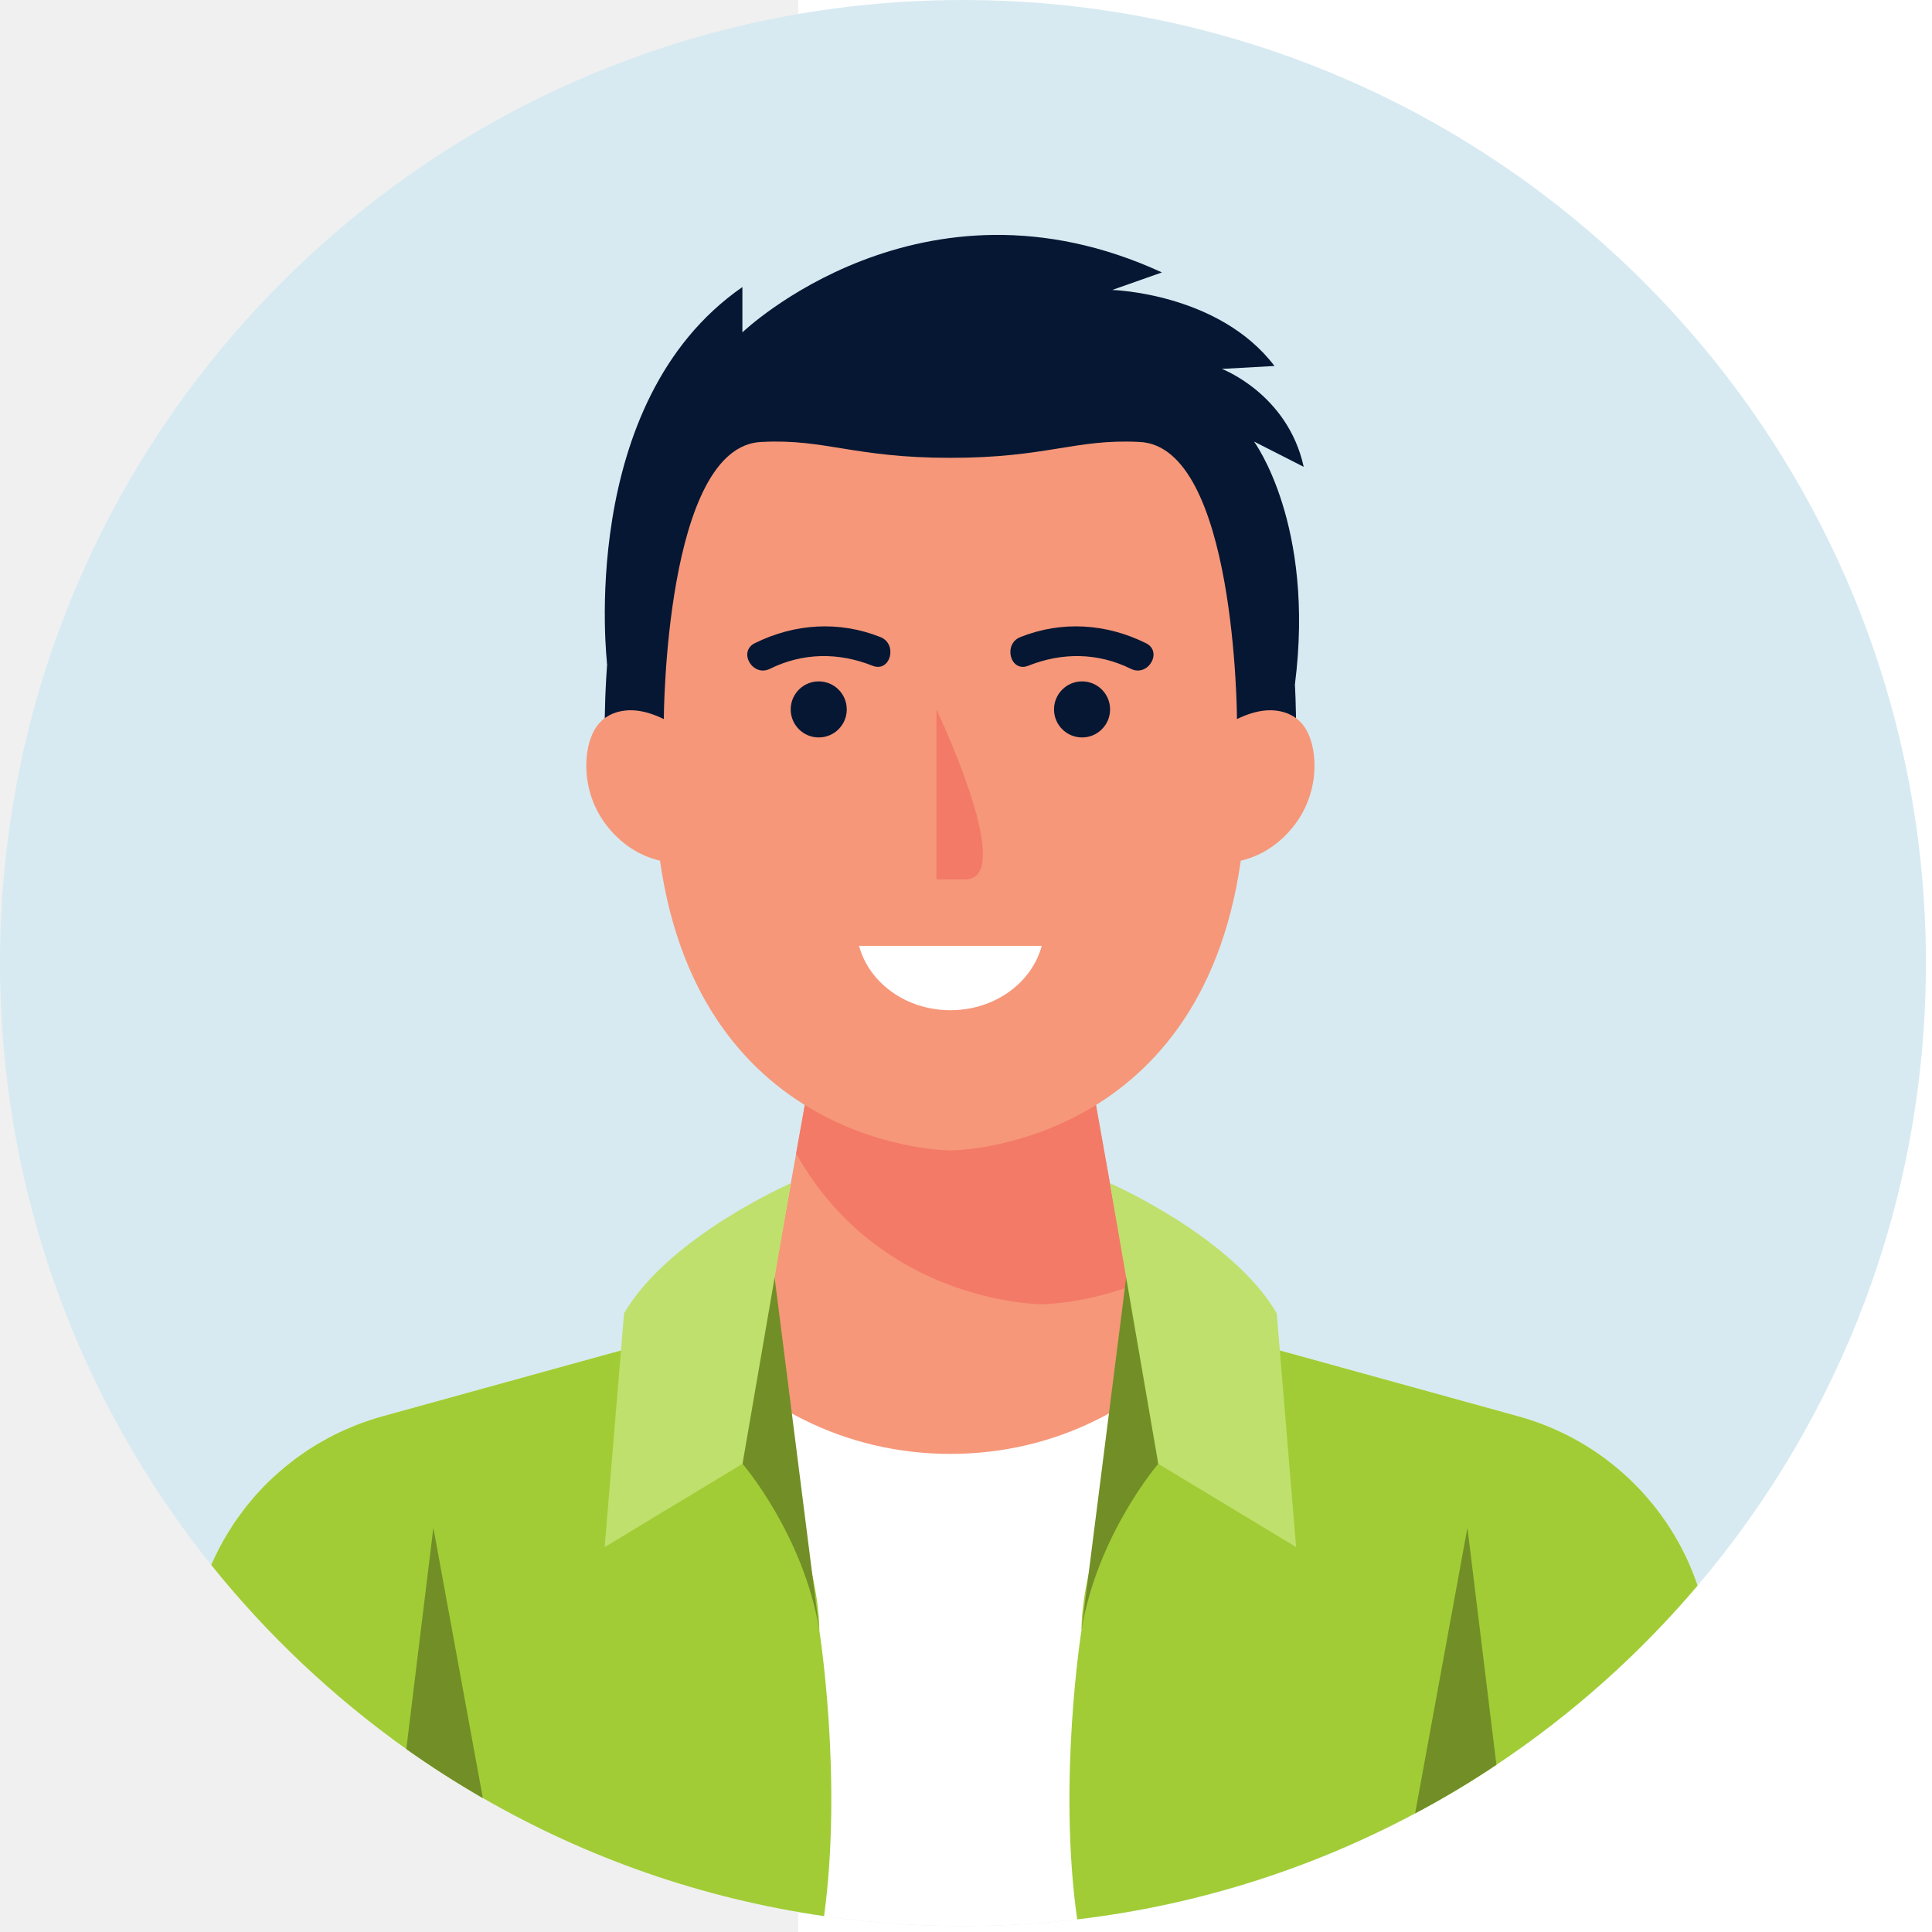
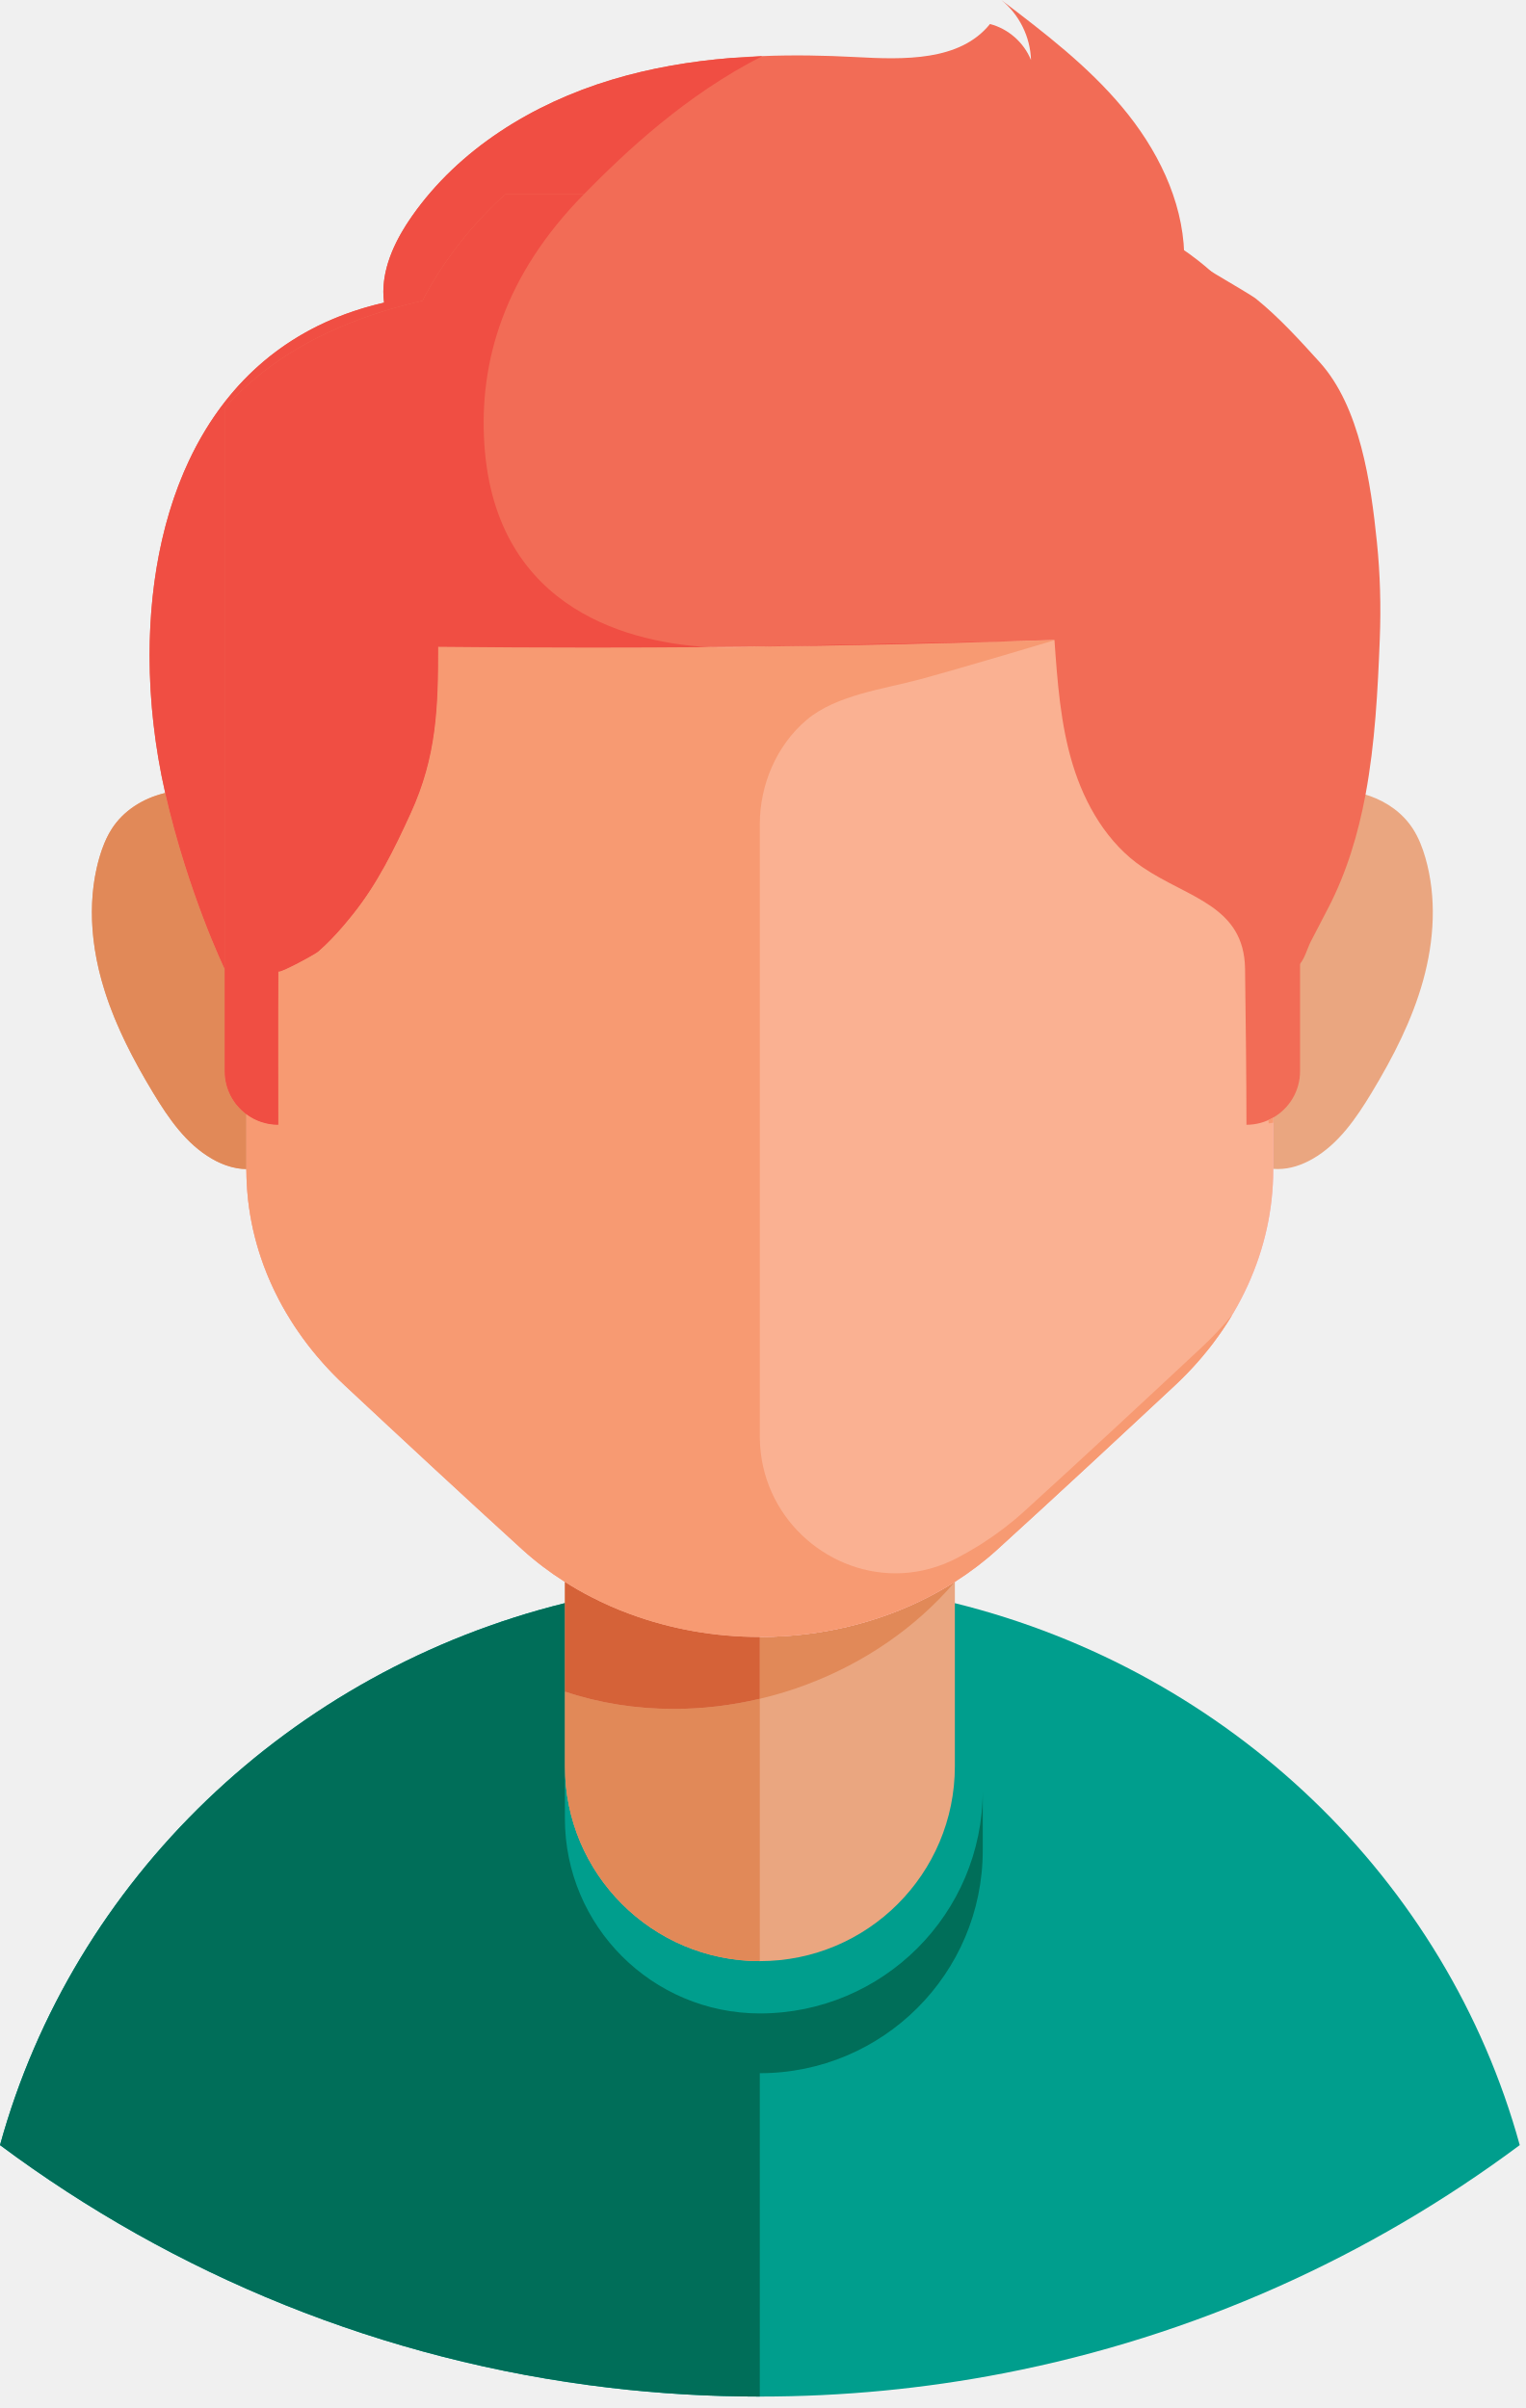
- <svg xmlns="http://www.w3.org/2000/svg" width="100%" height="100%" viewBox="0 0 130 130" version="1.1" xml:space="preserve" style="fill-rule:evenodd;clip-rule:evenodd;stroke-linejoin:round;stroke-miterlimit:2;">
-   <g transform="matrix(1,0,0,1,-33.38,-185.2)">
-     <g transform="matrix(1,0,0,1,87.0889,64.5554)">
-       <g id="BACKGROUND">
-         <rect x="0" y="0" width="500" height="500" style="fill:white;" />
-       </g>
-     </g>
-     <g id="OBJECT">
-       <g transform="matrix(1,0,0,1,162.97,250)">
-         <path d="M0,0C0,15.98 -5.78,30.6 -15.36,41.89C-19.28,46.51 -23.84,50.58 -28.9,53.95C-30.66,55.13 -32.49,56.22 -34.37,57.22C-41.29,60.91 -48.97,63.39 -57.11,64.35C-59.63,64.65 -62.2,64.8 -64.8,64.8C-67.97,64.8 -71.09,64.57 -74.14,64.13C-82.4,62.94 -90.15,60.19 -97.09,56.19L-97.1,56.19C-98.87,55.17 -100.59,54.07 -102.25,52.89C-107.18,49.38 -111.6,45.21 -115.38,40.5C-124.27,29.41 -129.59,15.33 -129.59,0C-129.59,-35.79 -100.58,-64.8 -64.8,-64.8C-29.01,-64.8 0,-35.79 0,0" style="fill:rgb(215,234,241);fill-rule:nonzero;" />
-       </g>
-       <g transform="matrix(1,0,0,1,147.61,297.41)">
-         <path d="M0,-5.52C-3.92,-0.9 -8.48,3.17 -13.54,6.54C-15.3,7.72 -17.13,8.81 -19.01,9.81C-25.93,13.5 -33.61,15.98 -41.75,16.94C-44.27,17.24 -46.84,17.39 -49.44,17.39C-52.61,17.39 -55.73,17.16 -58.78,16.72C-67.04,15.53 -74.79,12.78 -81.73,8.78L-81.74,8.78C-83.51,7.76 -85.23,6.66 -86.89,5.48C-91.82,1.97 -96.24,-2.2 -100.02,-6.91C-100.01,-6.95 -99.99,-6.98 -99.97,-7.02C-99.85,-7.29 -99.73,-7.55 -99.6,-7.8C-99.5,-8.01 -99.39,-8.22 -99.27,-8.42C-99.23,-8.51 -99.18,-8.6 -99.12,-8.69C-99.02,-8.87 -98.91,-9.05 -98.8,-9.22C-98.71,-9.37 -98.62,-9.51 -98.53,-9.65C-98.36,-9.91 -98.17,-10.17 -97.98,-10.42C-97.82,-10.65 -97.65,-10.87 -97.47,-11.08C-97.3,-11.29 -97.12,-11.5 -96.94,-11.7C-96.89,-11.76 -96.83,-11.82 -96.78,-11.87C-96.58,-12.09 -96.37,-12.31 -96.15,-12.52C-96.12,-12.55 -96.1,-12.57 -96.08,-12.59C-95.87,-12.79 -95.65,-12.99 -95.43,-13.18C-95.18,-13.4 -94.93,-13.61 -94.67,-13.81C-94.46,-13.98 -94.24,-14.14 -94.02,-14.29C-93.73,-14.5 -93.44,-14.7 -93.13,-14.88C-92.96,-14.99 -92.78,-15.1 -92.59,-15.2C-92.05,-15.52 -91.49,-15.8 -90.91,-16.05C-90.71,-16.14 -90.52,-16.22 -90.32,-16.3C-90.02,-16.42 -89.72,-16.53 -89.41,-16.63C-89.11,-16.73 -88.81,-16.83 -88.5,-16.91L-72.97,-21.2L-72.45,-21.34L-69.28,-22.22L-67.47,-22.72L-66.78,-22.91L-33.78,-22.91L-33.09,-22.72L-31.28,-22.22L-28.11,-21.34L-27.59,-21.2L-12.06,-16.91C-6.34,-15.33 -1.86,-11.02 0,-5.52" style="fill:white;fill-rule:nonzero;" />
-       </g>
-       <g transform="matrix(1,0,0,1,114.52,263.66)">
-         <path d="M0,11.03C-3.83,16.08 -10.1,19.37 -17.19,19.37C-24.28,19.37 -30.55,16.08 -34.38,11.03L-29.44,9.66L-27.57,-0.84L-26.23,-8.34L-17.19,-4.8L-8.15,-8.34L-5.21,8.14L-4.94,9.66L0,11.03Z" style="fill:rgb(246,151,121);fill-rule:nonzero;" />
-       </g>
-       <g transform="matrix(1,0,0,1,109.31,256.48)">
-         <path d="M0,15.32C-3.28,16.48 -5.83,16.48 -5.83,16.48C-5.83,16.48 -16.66,16.48 -22.36,6.34L-21.02,-1.16L-11.98,2.38L-2.94,-1.16L0,15.32Z" style="fill:rgb(243,122,103);fill-rule:nonzero;" />
-       </g>
-       <g transform="matrix(1,0,0,1,147.61,297.65)">
-         <path d="M0,-5.76C-3.92,-1.14 -8.48,2.93 -13.54,6.3C-15.3,7.48 -17.13,8.57 -19.01,9.57C-25.93,13.26 -33.61,15.74 -41.75,16.7C-43.07,7.38 -41.46,-2.75 -41.46,-2.75C-41.46,-3.85 -41.28,-5.15 -40.98,-6.53C-39.85,-11.9 -37.06,-18.42 -37.06,-18.42L-36.29,-18.96L-31.28,-22.46L-28.11,-21.58L-27.59,-21.44L-12.06,-17.15C-6.34,-15.57 -1.86,-11.26 0,-5.76" style="fill:rgb(161,204,54);fill-rule:nonzero;" />
-       </g>
-       <g transform="matrix(1,0,0,1,88.83,275.19)">
-         <path d="M0,38.94C-8.26,37.75 -16.01,35 -22.95,31L-22.96,31C-24.73,29.98 -26.45,28.88 -28.11,27.7C-33.04,24.19 -37.46,20.02 -41.24,15.31C-41.23,15.27 -41.21,15.24 -41.19,15.2C-41.07,14.93 -40.95,14.67 -40.82,14.42C-40.72,14.21 -40.61,14 -40.49,13.8C-40.45,13.71 -40.4,13.62 -40.34,13.53C-40.24,13.35 -40.13,13.17 -40.02,13C-39.93,12.85 -39.84,12.71 -39.75,12.57C-39.58,12.31 -39.39,12.05 -39.2,11.8C-39.04,11.57 -38.87,11.35 -38.69,11.14C-38.52,10.93 -38.34,10.72 -38.16,10.52C-38.11,10.46 -38.05,10.4 -38,10.35C-37.8,10.13 -37.59,9.91 -37.37,9.7C-37.34,9.67 -37.32,9.65 -37.3,9.63C-37.09,9.43 -36.87,9.23 -36.65,9.04C-36.4,8.82 -36.15,8.61 -35.89,8.41C-35.68,8.24 -35.46,8.08 -35.24,7.93C-34.95,7.72 -34.66,7.52 -34.35,7.34C-34.18,7.23 -34,7.12 -33.81,7.02C-33.27,6.7 -32.71,6.42 -32.13,6.17C-31.93,6.08 -31.74,6 -31.54,5.92C-31.24,5.8 -30.94,5.69 -30.63,5.59C-30.33,5.49 -30.03,5.39 -29.72,5.31L-14.19,1.02L-13.67,0.88L-10.5,0L-5.49,3.5L-4.72,4.04C-4.72,4.04 -1.93,10.56 -0.8,15.93L-0.8,15.94C-0.5,17.32 -0.32,18.61 -0.32,19.71C-0.32,19.71 1.26,29.68 0,38.94" style="fill:rgb(161,204,54);fill-rule:nonzero;" />
-       </g>
-       <g transform="matrix(1,0,0,1,117.079,231.205)">
-         <path d="M0,-15.132C-2.312,-19.468 -6.735,-21.867 -10.809,-23.193C-16.605,-25.08 -22.893,-25.08 -28.688,-23.193C-32.763,-21.867 -37.185,-19.468 -39.498,-15.132C-43.678,-7.128 -42.966,5.324 -42.966,5.324L-38.608,9.948L-19.749,7.555L-0.889,9.948L3.469,5.324C3.469,5.324 4.18,-7.128 0,-15.132" style="fill:rgb(5,23,51);fill-rule:nonzero;" />
-       </g>
-       <g transform="matrix(1,0,0,1,121.758,241.556)">
-         <path d="M0,-5.781C-0.122,-6.579 -0.417,-7.389 -1.026,-7.919C-1.575,-8.396 -2.331,-8.593 -3.058,-8.562C-3.785,-8.531 -4.489,-8.288 -5.144,-7.971C-5.144,-7.971 -5.208,-26.406 -11.743,-26.62C-16.029,-26.835 -17.935,-25.549 -24.428,-25.549C-30.92,-25.549 -32.827,-26.835 -37.112,-26.62C-43.647,-26.406 -43.711,-7.971 -43.711,-7.971C-44.366,-8.288 -45.07,-8.531 -45.797,-8.562C-46.525,-8.593 -47.28,-8.396 -47.829,-7.919C-48.439,-7.389 -48.734,-6.579 -48.855,-5.781C-49.099,-4.179 -48.716,-2.491 -47.805,-1.152C-46.893,0.187 -45.548,1.195 -43.969,1.556C-41.183,21.054 -24.428,21.054 -24.428,21.054C-24.428,21.054 -7.672,21.054 -4.887,1.556C-3.308,1.195 -1.962,0.187 -1.051,-1.152C-0.14,-2.491 0.244,-4.179 0,-5.781" style="fill:rgb(246,151,121);fill-rule:nonzero;" />
-       </g>
-       <g transform="matrix(0.985474,-0.169828,-0.169828,-0.985474,111.393,283.249)">
-         <path d="M-0.15,-0.429C-0.15,-0.429 -4.99,-4.405 -7.149,-10.593L-0.15,12.289L1.753,10.613L-0.15,-0.429Z" style="fill:rgb(113,143,38);fill-rule:nonzero;" />
-       </g>
-       <g transform="matrix(-0.890199,0.455571,0.455571,0.890199,125.483,285.102)">
-         <path d="M6.265,-25.994C6.265,-25.994 0.588,-19.065 0.26,-13.087L6.265,1.51L11.97,-7.704L6.265,-25.994Z" style="fill:rgb(191,224,108);fill-rule:nonzero;" />
-       </g>
-       <g transform="matrix(0.985474,0.169828,0.169828,-0.985474,83.2673,283.249)">
-         <path d="M0.15,-0.429C0.15,-0.429 4.99,-4.405 7.149,-10.593L0.15,12.289L-1.753,10.613L0.15,-0.429Z" style="fill:rgb(113,143,38);fill-rule:nonzero;" />
-       </g>
-       <g transform="matrix(-0.890199,-0.455571,-0.455571,0.890199,69.1773,285.102)">
-         <path d="M-6.265,-25.994C-6.265,-25.994 -0.588,-19.065 -0.26,-13.087L-6.265,1.51L-11.97,-7.704L-6.265,-25.994Z" style="fill:rgb(191,224,108);fill-rule:nonzero;" />
-       </g>
-       <g transform="matrix(1,0,0,1,74.2334,197.418)">
-         <path d="M0,32.477C0,32.477 -2.112,14.867 9.101,7.097L9.101,10.146C9.101,10.146 21.101,-1.363 37.33,6.113L33.986,7.293C33.986,7.293 41.166,7.49 44.904,12.408L41.363,12.605C41.363,12.605 45.789,14.277 46.871,19.195L43.527,17.493C43.527,17.493 47.653,23.048 46.278,33.84L40.287,18.408L37.527,15.555L23.941,13.982L10.871,14.277L5.907,17.493L3.888,22.736L0,32.477Z" style="fill:rgb(5,23,51);fill-rule:nonzero;" />
-       </g>
-       <g transform="matrix(1,0,0,1,96.3908,244.376)">
-         <path d="M0,-11.441L0,0L1.939,0C5.263,0 0.617,-10.126 0,-11.441" style="fill:rgb(243,122,103);fill-rule:nonzero;" />
-       </g>
-       <g transform="matrix(-0.18836,-0.9821,-0.9821,0.18836,105.069,224.775)">
-         <path d="M-4.657,-4.624C-2.852,-2.241 -2.098,0.646 -2.663,3.599C-2.903,4.85 -4.9,4.709 -4.657,3.44C-4.195,1.022 -4.665,-1.33 -6.164,-3.308C-6.939,-4.332 -5.436,-5.652 -4.657,-4.624" style="fill:rgb(5,23,51);fill-rule:nonzero;" />
-       </g>
-       <g transform="matrix(0,-1,-1,0,106.189,231.049)">
-         <path d="M-1.886,-1.886C-2.928,-1.886 -3.772,-1.042 -3.772,0C-3.772,1.042 -2.928,1.886 -1.886,1.886C-0.844,1.886 0,1.042 0,0C0,-1.042 -0.844,-1.886 -1.886,-1.886" style="fill:rgb(5,23,51);fill-rule:nonzero;" />
-       </g>
-       <g transform="matrix(-0.18836,0.9821,0.9821,0.18836,89.5905,224.775)">
-         <path d="M4.657,-4.624C2.852,-2.241 2.098,0.646 2.663,3.599C2.903,4.85 4.9,4.709 4.657,3.44C4.195,1.022 4.665,-1.33 6.164,-3.308C6.939,-4.332 5.436,-5.652 4.657,-4.624" style="fill:rgb(5,23,51);fill-rule:nonzero;" />
-       </g>
-       <g transform="matrix(0,1,1,0,88.4705,231.049)">
-         <path d="M1.886,-1.886C2.928,-1.886 3.772,-1.042 3.772,0C3.772,1.042 2.928,1.886 1.886,1.886C0.844,1.886 -0,1.042 -0,0C-0,-1.042 0.844,-1.886 1.886,-1.886" style="fill:rgb(5,23,51);fill-rule:nonzero;" />
-       </g>
-       <g transform="matrix(1,0,0,1,91.1845,253.175)">
-         <path d="M0,-4.33C0.665,-1.848 3.16,0 6.145,0C9.131,0 11.626,-1.848 12.291,-4.33L0,-4.33Z" style="fill:white;fill-rule:nonzero;" />
-       </g>
-       <g transform="matrix(1,0,0,1,134.07,291.27)">
-         <path d="M0,12.68C-1.76,13.86 -3.59,14.95 -5.47,15.95L-1.95,-3.27L0,12.68Z" style="fill:rgb(113,143,38);fill-rule:nonzero;" />
-       </g>
-       <g transform="matrix(1,0,0,1,65.87,288)">
-         <path d="M0,18.19C-1.77,17.17 -3.49,16.07 -5.15,14.89L-3.33,0L0,18.19Z" style="fill:rgb(113,143,38);fill-rule:nonzero;" />
-       </g>
-     </g>
+ <svg xmlns="http://www.w3.org/2000/svg" width="100%" height="100%" viewBox="0 0 121 191" version="1.1" xml:space="preserve" style="fill-rule:evenodd;clip-rule:evenodd;stroke-linejoin:round;stroke-miterlimit:2;">
+   <g transform="matrix(1,0,0,1,-79.922,-277.074)">
+     <path d="M128.22,466.463C128.19,466.459 128.156,466.455 128.125,466.451C128.157,466.455 128.188,466.459 128.22,466.463Z" style="fill:rgb(237,162,96);fill-rule:nonzero;" />
+     <path d="M128.103,466.449C128.073,466.445 128.045,466.442 128.015,466.438C128.044,466.442 128.074,466.445 128.103,466.449Z" style="fill:rgb(237,162,96);fill-rule:nonzero;" />
+     <path d="M128.007,466.437C127.975,466.433 127.944,466.43 127.911,466.426C127.944,466.43 127.976,466.433 128.007,466.437Z" style="fill:rgb(237,162,96);fill-rule:nonzero;" />
+     <path d="M127.895,466.424C127.868,466.42 127.836,466.416 127.809,466.413C127.837,466.417 127.866,466.42 127.895,466.424Z" style="fill:rgb(237,162,96);fill-rule:nonzero;" />
+     <path d="M127.796,466.412C127.762,466.408 127.73,466.404 127.697,466.399C127.73,466.404 127.763,466.408 127.796,466.412Z" style="fill:rgb(237,162,96);fill-rule:nonzero;" />
+     <path d="M127.689,466.398C127.659,466.395 127.626,466.391 127.595,466.387C127.626,466.391 127.658,466.395 127.689,466.398Z" style="fill:rgb(237,162,96);fill-rule:nonzero;" />
+     <path d="M127.585,466.386C127.519,466.377 127.45,466.369 127.384,466.36C127.451,466.369 127.519,466.377 127.585,466.386Z" style="fill:rgb(237,162,96);fill-rule:nonzero;" />
+     <path d="M200.444,447.222C188.546,456.084 174.633,462.388 159.514,465.32C153.258,466.532 146.795,467.167 140.183,467.167L140.176,467.167C136.134,467.167 132.139,466.929 128.22,466.463C110.25,464.343 93.729,457.503 79.922,447.222C85.723,426.165 102.93,409.627 124.719,404.234C125.417,404.061 126.114,403.903 126.822,403.751C131.124,402.839 135.592,402.359 140.176,402.359L140.18,402.359C144.765,402.359 149.236,402.839 153.538,403.751C153.817,403.809 154.101,403.872 154.377,403.934C154.801,404.03 155.226,404.13 155.644,404.234C177.44,409.63 194.647,426.165 200.444,447.222Z" style="fill:rgb(0,158,141);fill-rule:nonzero;" />
+     <path d="M107.017,364.391C106.775,365.03 106.495,365.666 106.088,366.218C105.432,367.112 104.486,367.74 103.54,368.317C102.3,369.077 100.954,369.798 99.5,369.802L99.462,369.802C98.502,369.795 97.563,369.467 96.731,368.987C94.684,367.81 93.285,365.773 92.063,363.749C90.368,360.939 88.849,357.991 87.975,354.828C87.098,351.665 86.891,348.261 87.799,345.109C88.034,344.305 88.338,343.514 88.79,342.81C89.743,341.336 91.307,340.379 93.026,339.972C94.18,339.695 95.402,339.668 96.558,339.892C96.959,339.972 97.356,340.075 97.739,340.207C98.336,340.4 98.909,340.652 99.462,340.952C101.123,341.846 102.58,343.158 103.782,344.626C105.232,346.393 106.343,348.417 107.099,350.571C107.479,351.662 107.769,352.784 107.963,353.927C108.567,357.421 108.277,361.07 107.017,364.391Z" style="fill:rgb(234,166,128);fill-rule:nonzero;" />
+     <path d="M188.697,363.748C187.474,365.773 186.079,367.808 184.029,368.989C183.186,369.474 182.234,369.802 181.262,369.801C179.808,369.799 178.462,369.076 177.221,368.318C176.276,367.74 175.329,367.111 174.672,366.218C174.267,365.666 173.987,365.031 173.744,364.391C171.262,357.853 172.543,350.031 176.978,344.625C178.842,342.355 181.318,340.454 184.201,339.891C187.083,339.328 190.375,340.344 191.969,342.811C192.423,343.514 192.728,344.303 192.96,345.107C193.868,348.261 193.661,351.664 192.786,354.827C191.912,357.99 190.394,360.94 188.697,363.748Z" style="fill:rgb(234,166,128);fill-rule:nonzero;" />
+     <path d="M189.345,327.746C189.186,331.814 188.972,336.033 188.213,340.103C187.626,343.238 186.714,346.283 185.25,349.104C184.788,349.995 184.329,350.882 183.866,351.769C183.624,352.235 183.393,353.092 183.02,353.52L182.947,353.596C182.564,353.958 182.139,353.91 181.653,353.927C181.401,353.937 181.149,353.937 180.893,353.937C180.503,353.934 180.109,353.927 179.719,353.927L97.738,353.927C97.738,353.927 94.855,347.958 93.026,339.972C89.577,324.912 92.694,305.126 110.379,301.079C110.057,298.638 111.183,296.232 112.595,294.219C116.331,288.885 122.19,285.28 128.422,283.402C131.498,282.473 134.664,281.938 137.864,281.676C138.703,281.607 139.542,281.555 140.381,281.524C142.843,281.424 145.315,281.469 147.773,281.6C151.578,281.807 156.045,281.949 158.431,278.979C159.881,279.352 161.124,280.447 161.683,281.835C161.635,280.008 160.751,278.22 159.329,277.074C162.736,279.663 166.168,282.287 168.913,285.57C171.661,288.85 173.698,292.893 173.833,297.171C173.843,297.464 178.96,300.306 179.547,300.786C181.383,302.277 182.989,304.052 184.57,305.795C187.788,309.348 188.641,315.431 189.117,320.089C189.376,322.609 189.445,325.171 189.345,327.746Z" style="fill:rgb(242,108,86);fill-rule:nonzero;" />
+     <path d="M155.646,391.214L155.646,417.167C155.646,425.705 148.723,432.628 140.185,432.628L140.178,432.628C131.64,432.624 124.721,425.705 124.721,417.167L124.721,391.214L155.646,391.214Z" style="fill:rgb(234,166,128);fill-rule:nonzero;" />
+     <path d="M140.177,411.819L140.177,406.917C142.761,406.917 145.303,406.589 147.725,405.96C149.763,405.431 151.717,404.689 153.539,403.75C153.639,403.7 153.738,403.648 153.836,403.597C154.429,403.284 155.008,402.949 155.568,402.595C155.594,402.578 155.62,402.562 155.646,402.545C155.242,403.022 154.817,403.485 154.375,403.934C151.116,407.255 146.886,409.823 142.156,411.284C141.501,411.484 140.841,411.664 140.178,411.819L140.177,411.819Z" style="fill:rgb(225,137,88);fill-rule:nonzero;" />
+     <path d="M180.894,312.324L180.894,369.846C180.894,376.178 178.111,382.279 173.084,386.975C168.755,391.017 163.383,396.006 159.008,399.984C157.972,400.926 156.843,401.782 155.646,402.545C154.965,402.977 154.264,403.381 153.539,403.75C149.552,405.805 144.936,406.916 140.178,406.916C136.605,406.916 133.114,406.288 129.907,405.107C128.843,404.717 127.811,404.265 126.82,403.75C126.099,403.385 125.398,402.98 124.721,402.549C123.52,401.786 122.391,400.93 121.348,399.984C116.977,396.006 111.602,391.017 107.276,386.975C102.245,382.279 99.462,376.178 99.462,369.846L99.462,312.324L180.894,312.324Z" style="fill:rgb(247,178,196);fill-rule:nonzero;" />
+     <path d="M180.894,312.324L180.894,369.846C180.894,376.178 178.111,382.279 173.084,386.975C168.755,391.017 163.383,396.006 159.008,399.984C157.972,400.926 156.843,401.782 155.646,402.545C154.965,402.977 154.264,403.381 153.539,403.75C149.552,405.805 144.936,406.916 140.178,406.916C136.605,406.916 133.114,406.288 129.907,405.107C128.843,404.717 127.811,404.265 126.82,403.75C126.099,403.385 125.398,402.98 124.721,402.549C123.52,401.786 122.391,400.93 121.348,399.984C116.977,396.006 111.602,391.017 107.276,386.975C102.28,382.314 99.5,376.265 99.462,369.981L99.462,312.324L180.894,312.324Z" style="fill:rgb(250,177,146);fill-rule:nonzero;" />
+     <path d="M183.021,351.123L183.021,362.04C183.021,363.615 182.164,364.989 180.894,365.721C180.269,366.083 179.544,366.29 178.771,366.29C178.771,362.962 178.712,357.732 178.66,353.925C178.591,348.907 174.133,348.309 170.531,345.863C167.766,343.986 165.975,340.928 164.998,337.732C164.021,334.535 163.78,331.168 163.544,327.834C147.259,328.372 130.962,328.553 114.669,328.376C114.673,333.16 114.56,337.068 112.489,341.587C111.198,344.412 109.855,347.163 107.9,349.604C107.641,349.929 107.376,350.25 107.099,350.571C106.495,351.272 105.853,351.952 105.159,352.549C104.948,352.729 103.492,353.533 102.628,353.927C102.256,354.096 101.997,354.186 101.997,354.117C101.972,358.177 101.99,362.234 101.99,366.29C101.044,366.29 100.167,365.98 99.462,365.455C98.416,364.682 97.739,363.442 97.739,362.04L97.739,309.434C98.164,308.954 98.616,308.488 99.096,308.036C102.055,305.229 106.053,302.94 111.374,301.452C112.04,301.265 112.724,301.093 113.431,300.93L113.476,300.841C113.797,300.192 115.903,296.142 120.008,292.472L148.394,292.472C157.641,292.472 167.219,291.659 174.964,297.758C177.954,300.113 180.344,303.219 181.878,306.701C183.042,309.344 182.62,312.346 182.62,315.211L182.62,351.123L183.021,351.123Z" style="fill:rgb(242,108,86);fill-rule:nonzero;" />
+     <path d="M99.462,369.981L99.445,369.802L99.462,369.802L99.462,369.981Z" style="fill:rgb(229,132,61);fill-rule:nonzero;" />
+     <path d="M99.462,369.981L99.462,369.802L99.462,369.981Z" style="fill:rgb(247,154,114);fill-rule:nonzero;" />
+     <path d="M124.72,404.234L124.72,402.549C123.519,401.786 122.39,400.93 121.347,399.984C116.976,396.007 111.601,391.018 107.275,386.975C107.082,386.796 106.894,386.615 106.709,386.431C106.895,386.614 107.083,386.795 107.276,386.975C111.602,391.017 116.977,396.006 121.348,399.984C122.391,400.93 123.52,401.786 124.721,402.549L124.721,404.234L124.72,404.234Z" style="fill:rgb(229,132,61);fill-rule:nonzero;" />
+     <path d="M140.177,467.167C136.135,467.167 132.14,466.929 128.22,466.463C110.251,464.343 93.73,457.503 79.923,447.222C85.723,426.165 102.931,409.627 124.72,404.234L124.721,404.234L124.721,417.167C124.721,425.705 131.64,432.624 140.178,432.628L140.177,432.628C131.639,432.624 124.72,425.705 124.72,417.167L124.72,421.31C124.72,429.848 131.639,436.767 140.177,436.778C149.945,436.774 157.858,428.861 157.858,419.094L157.858,423.834C157.858,433.601 149.945,441.514 140.177,441.518L140.177,467.167Z" style="fill:rgb(0,110,89);fill-rule:nonzero;" />
+     <path d="M166.361,393.228C168.692,391.07 171.008,388.914 173.084,386.975C173.196,386.87 173.306,386.765 173.416,386.66C173.308,386.767 173.198,386.871 173.087,386.975C171.009,388.914 168.692,391.07 166.361,393.228ZM173.564,386.516C173.951,386.136 174.324,385.748 174.683,385.352C174.591,385.455 174.497,385.559 174.402,385.659C174.271,385.801 174.137,385.939 174.002,386.077C173.902,386.181 173.802,386.281 173.702,386.381L173.667,386.415L173.564,386.516Z" style="fill:rgb(251,181,124);fill-rule:nonzero;" />
+     <path d="M106.396,386.117C106.319,386.039 106.243,385.96 106.168,385.881C106.243,385.96 106.32,386.039 106.396,386.117ZM105.988,385.691L105.928,385.628L105.842,385.535L105.811,385.501L105.6,385.269C105.431,385.081 105.264,384.889 105.103,384.698C105.388,385.034 105.683,385.365 105.988,385.691Z" style="fill:rgb(229,132,61);fill-rule:nonzero;" />
+     <path d="M175.011,384.982C175.012,384.98 175.013,384.979 175.014,384.978C175.014,384.978 175.014,384.979 175.013,384.979C175.013,384.98 175.012,384.981 175.011,384.982Z" style="fill:rgb(251,181,124);fill-rule:nonzero;" />
+     <path d="M105.035,384.618C104.959,384.529 104.886,384.44 104.813,384.351L104.637,384.133C104.601,384.088 104.566,384.043 104.53,383.998C104.695,384.206 104.863,384.413 105.035,384.618Z" style="fill:rgb(229,132,61);fill-rule:nonzero;" />
+     <path d="M175.816,384.011C175.923,383.877 176.027,383.741 176.13,383.605C176.067,383.691 176,383.777 175.935,383.861C175.896,383.911 175.856,383.961 175.816,384.011Z" style="fill:rgb(251,181,124);fill-rule:nonzero;" />
+     <path d="M104.415,383.851C104.383,383.81 104.351,383.77 104.319,383.729L104.302,383.705C104.258,383.648 104.215,383.59 104.171,383.532C104.252,383.639 104.333,383.745 104.415,383.851ZM99.462,369.802L99.423,369.802C99.316,369.798 99.213,369.795 99.105,369.785L99.104,369.784C99.223,369.795 99.342,369.801 99.462,369.802ZM98.83,369.752L98.788,369.747L98.729,369.736C98.719,369.734 98.708,369.732 98.698,369.73C98.742,369.738 98.786,369.745 98.83,369.752ZM98.144,369.6C97.766,369.491 97.399,369.339 97.048,369.16C97.034,369.153 97.021,369.146 97.008,369.139C97.371,369.328 97.752,369.486 98.144,369.6ZM88.25,355.752C88.153,355.446 88.061,355.138 87.975,354.828C87.677,353.754 87.457,352.652 87.331,351.541C87.457,352.652 87.677,353.754 87.975,354.828C88.061,355.138 88.153,355.446 88.25,355.752ZM87.596,345.9C87.656,345.635 87.723,345.371 87.799,345.109C87.866,344.877 87.94,344.645 88.022,344.417C87.941,344.645 87.867,344.877 87.799,345.109C87.724,345.371 87.656,345.635 87.596,345.9ZM90.539,341.045C91.255,340.561 92.07,340.21 92.926,339.996C92.07,340.21 91.255,340.561 90.539,341.045Z" style="fill:rgb(229,132,61);fill-rule:nonzero;" />
+     <path d="M99.462,369.802C99.342,369.801 99.223,369.795 99.104,369.784L98.926,369.764L98.83,369.752C98.786,369.745 98.742,369.738 98.698,369.73C98.598,369.712 98.502,369.692 98.405,369.667L98.384,369.664C98.303,369.645 98.223,369.623 98.144,369.6C97.752,369.486 97.371,369.328 97.008,369.139C96.915,369.09 96.824,369.039 96.734,368.987C94.683,367.81 93.285,365.773 92.066,363.75C90.534,361.215 89.15,358.567 88.25,355.752C88.153,355.446 88.061,355.138 87.975,354.828C87.677,353.754 87.457,352.652 87.331,351.541C87.118,349.654 87.178,347.742 87.596,345.9C87.656,345.635 87.724,345.371 87.799,345.109C87.867,344.877 87.941,344.645 88.022,344.417C88.223,343.855 88.471,343.311 88.793,342.81C89.249,342.102 89.847,341.513 90.536,341.047C90.537,341.046 90.538,341.046 90.539,341.045C91.255,340.561 92.07,340.21 92.926,339.996C92.959,339.988 92.992,339.98 93.026,339.972C94.855,347.958 97.738,353.927 97.738,353.927L97.739,362.04C97.739,363.442 98.416,364.682 99.462,365.455L99.462,369.802Z" style="fill:rgb(225,137,88);fill-rule:nonzero;" />
+     <path d="M97.738,353.927C97.738,353.927 94.855,347.958 93.026,339.972C92.231,336.501 91.785,332.779 91.785,329.057C91.787,316.628 96.77,304.193 110.379,301.079C110.341,300.793 110.323,300.507 110.323,300.223C110.325,298.08 111.349,295.996 112.595,294.219C116.331,288.885 122.19,285.28 128.422,283.402C131.498,282.473 134.664,281.938 137.864,281.676C138.745,281.648 139.587,281.6 140.381,281.524C134.346,284.586 129.582,289.067 126.236,292.472L120.008,292.472C115.903,296.142 113.797,300.192 113.476,300.841L113.431,300.93C112.724,301.093 112.04,301.265 111.374,301.452C106.053,302.94 102.055,305.229 99.096,308.036C98.616,308.488 98.164,308.954 97.739,309.434L97.739,353.927" style="fill:rgb(240,78,67);fill-rule:nonzero;" />
+     <path d="M140.178,432.628C131.64,432.624 124.721,425.705 124.721,417.167L124.721,402.549L124.721,411.249C127.442,412.164 130.363,412.624 133.342,412.624C135.607,412.624 137.906,412.358 140.177,411.819L140.177,432.628" style="fill:rgb(225,137,88);fill-rule:nonzero;" />
+     <path d="M133.342,412.624C130.363,412.624 127.442,412.164 124.721,411.249L124.721,402.549C125.398,402.98 126.099,403.385 126.82,403.75C127.811,404.265 128.843,404.717 129.907,405.107C133.114,406.288 136.605,406.916 140.178,406.916C142.761,406.916 145.303,406.589 147.725,405.96C145.303,406.589 142.761,406.917 140.177,406.917L140.177,411.819C137.906,412.358 135.607,412.624 133.342,412.624ZM153.836,403.597C154.429,403.284 155.005,402.949 155.568,402.595C155.008,402.949 154.429,403.284 153.836,403.597Z" style="fill:rgb(213,98,56);fill-rule:nonzero;" />
+     <path d="M140.178,406.916C136.605,406.916 133.114,406.288 129.907,405.107C128.843,404.717 127.811,404.265 126.82,403.75C126.099,403.385 125.398,402.98 124.721,402.549C123.52,401.786 122.391,400.93 121.348,399.984C116.977,396.006 111.602,391.017 107.276,386.975C107.083,386.795 106.895,386.614 106.709,386.431C106.629,386.351 106.55,386.271 106.47,386.191C106.446,386.166 106.421,386.142 106.396,386.117C106.32,386.039 106.243,385.96 106.168,385.881C106.14,385.851 106.111,385.821 106.084,385.791L105.988,385.691C105.683,385.365 105.388,385.034 105.103,384.698C105.087,384.679 105.071,384.66 105.055,384.641C105.048,384.633 105.042,384.625 105.035,384.618C104.863,384.413 104.695,384.206 104.53,383.998C104.492,383.949 104.453,383.9 104.415,383.851C104.333,383.745 104.252,383.639 104.171,383.532C103.966,383.258 103.768,382.984 103.577,382.704C103.491,382.576 103.404,382.452 103.318,382.324L103.235,382.196L103.07,381.941C102.907,381.682 102.748,381.423 102.593,381.161C102.389,380.812 102.196,380.46 102.01,380.104C101.899,379.887 101.789,379.669 101.685,379.452C101.602,379.279 101.523,379.11 101.447,378.937L101.378,378.789L101.309,378.623C101.264,378.526 101.222,378.433 101.184,378.337L101.095,378.122L101.019,377.926C100.953,377.767 100.891,377.605 100.832,377.446L100.774,377.284L100.736,377.17C100.691,377.049 100.649,376.931 100.611,376.81C100.58,376.717 100.546,376.624 100.518,376.527C100.487,376.434 100.456,376.341 100.428,376.248C100.37,376.054 100.314,375.861 100.259,375.668L100.238,375.585C100.194,375.426 100.152,375.267 100.114,375.108C100.066,374.918 100.021,374.725 99.976,374.532C99.934,374.342 99.896,374.149 99.858,373.955C99.82,373.762 99.786,373.569 99.755,373.375C99.724,373.182 99.693,372.989 99.665,372.792C99.644,372.636 99.627,372.481 99.606,372.326L99.603,372.295L99.592,372.208L99.568,371.967L99.565,371.897C99.551,371.739 99.537,371.58 99.523,371.421C99.516,371.307 99.506,371.19 99.499,371.076L99.492,370.959C99.485,370.813 99.478,370.668 99.475,370.523L99.472,370.461C99.468,370.303 99.465,370.14 99.465,369.981L99.465,369.802L99.462,369.802L99.462,365.455C100.167,365.98 101.044,366.29 101.99,366.29C101.99,362.234 101.972,358.177 101.997,354.117C101.997,354.133 102.01,354.14 102.036,354.14C102.122,354.14 102.342,354.057 102.628,353.927C103.492,353.533 104.948,352.729 105.159,352.549C105.853,351.952 106.495,351.272 107.099,350.571C107.376,350.25 107.641,349.929 107.9,349.604C109.855,347.163 111.198,344.412 112.489,341.587C114.56,337.068 114.673,333.16 114.669,328.376C118.702,328.419 122.735,328.441 126.769,328.441C129.888,328.441 133.005,328.428 136.124,328.402C136.678,328.432 137.182,328.443 137.621,328.443C138.749,328.443 139.446,328.371 139.47,328.369C146.774,328.286 154.078,328.13 161.379,327.903L163.546,327.857L163.546,327.858C163.33,327.923 156.459,329.982 152.971,330.934C150.098,331.718 146.25,332.18 143.901,334.167C141.502,336.191 140.177,339.322 140.177,342.451L140.177,391.004L140.181,391.214C140.293,397.318 145.353,401.868 150.942,401.868C152.403,401.868 153.9,401.557 155.355,400.882C155.455,400.837 155.552,400.788 155.645,400.74L155.669,400.73C156.391,400.36 157.091,399.956 157.772,399.525C158.97,398.762 160.099,397.905 161.134,396.963C165.512,392.986 170.881,387.997 175.21,383.954C176.094,383.129 176.912,382.259 177.651,381.351C177.537,381.541 177.42,381.727 177.303,381.917C177.185,382.103 177.061,382.29 176.937,382.476C176.854,382.597 176.771,382.721 176.684,382.842C176.512,383.087 176.336,383.332 176.153,383.574C176.145,383.584 176.138,383.595 176.13,383.605C176.027,383.741 175.923,383.877 175.816,384.011C175.651,384.22 175.483,384.427 175.31,384.63C175.214,384.748 175.114,384.861 175.014,384.978C175.013,384.979 175.012,384.98 175.011,384.982C174.912,385.095 174.813,385.208 174.71,385.321C174.701,385.331 174.692,385.341 174.683,385.352C174.324,385.748 173.951,386.136 173.564,386.516L173.425,386.65C173.422,386.653 173.419,386.657 173.416,386.66C173.306,386.765 173.196,386.87 173.084,386.975C171.008,388.914 168.692,391.07 166.361,393.228C163.831,395.57 161.284,397.914 159.008,399.984C157.972,400.926 156.843,401.783 155.645,402.546C155.619,402.562 155.593,402.578 155.568,402.595C155.005,402.949 154.429,403.284 153.836,403.597C153.738,403.649 153.638,403.7 153.539,403.751C151.717,404.689 149.763,405.431 147.725,405.96C145.303,406.589 142.761,406.916 140.178,406.916Z" style="fill:rgb(247,154,114);fill-rule:nonzero;" />
+     <path d="M101.99,366.29C101.044,366.29 100.167,365.98 99.462,365.455C98.416,364.682 97.739,363.442 97.739,362.04L97.739,309.434C98.164,308.954 98.616,308.488 99.096,308.036C102.055,305.229 106.053,302.94 111.374,301.452C112.04,301.265 112.724,301.093 113.431,300.93L113.476,300.841C113.797,300.192 115.903,296.142 120.008,292.472L126.236,292.472C119.928,298.883 117.898,305.723 118.333,312.324C119.226,325.759 130.392,328.094 136.124,328.402C133.005,328.428 129.888,328.441 126.769,328.441C122.735,328.441 118.702,328.419 114.669,328.376C114.673,333.16 114.56,337.068 112.489,341.587C111.198,344.412 109.855,347.163 107.9,349.604C107.641,349.929 107.376,350.25 107.099,350.571C106.495,351.272 105.853,351.952 105.159,352.549C104.948,352.729 103.492,353.533 102.628,353.927C102.342,354.057 102.122,354.14 102.036,354.14C102.01,354.14 101.997,354.133 101.997,354.117C101.972,358.177 101.99,362.234 101.99,366.29ZM139.47,328.369L161.379,327.903C154.078,328.13 146.774,328.286 139.47,328.369ZM163.546,327.858L163.546,327.857L163.551,327.857C163.551,327.857 163.549,327.857 163.546,327.858Z" style="fill:rgb(240,78,67);fill-rule:nonzero;" />
+     <path d="M99.462,369.802L99.445,369.802L99.462,369.802Z" style="fill:rgb(215,89,41);fill-rule:nonzero;" />
+     <path d="M180.535,366.18L180.508,365.919C180.571,365.891 180.633,365.861 180.695,365.829C180.763,365.795 180.829,365.759 180.894,365.721L180.894,366.125C180.777,366.149 180.656,366.166 180.535,366.18Z" style="fill:rgb(247,154,114);fill-rule:nonzero;" />
+     <path d="M180.508,365.919L180.507,365.918C180.571,365.89 180.634,365.86 180.695,365.829C180.633,365.861 180.571,365.891 180.508,365.919Z" style="fill:rgb(240,78,67);fill-rule:nonzero;" />
  </g>
</svg>
